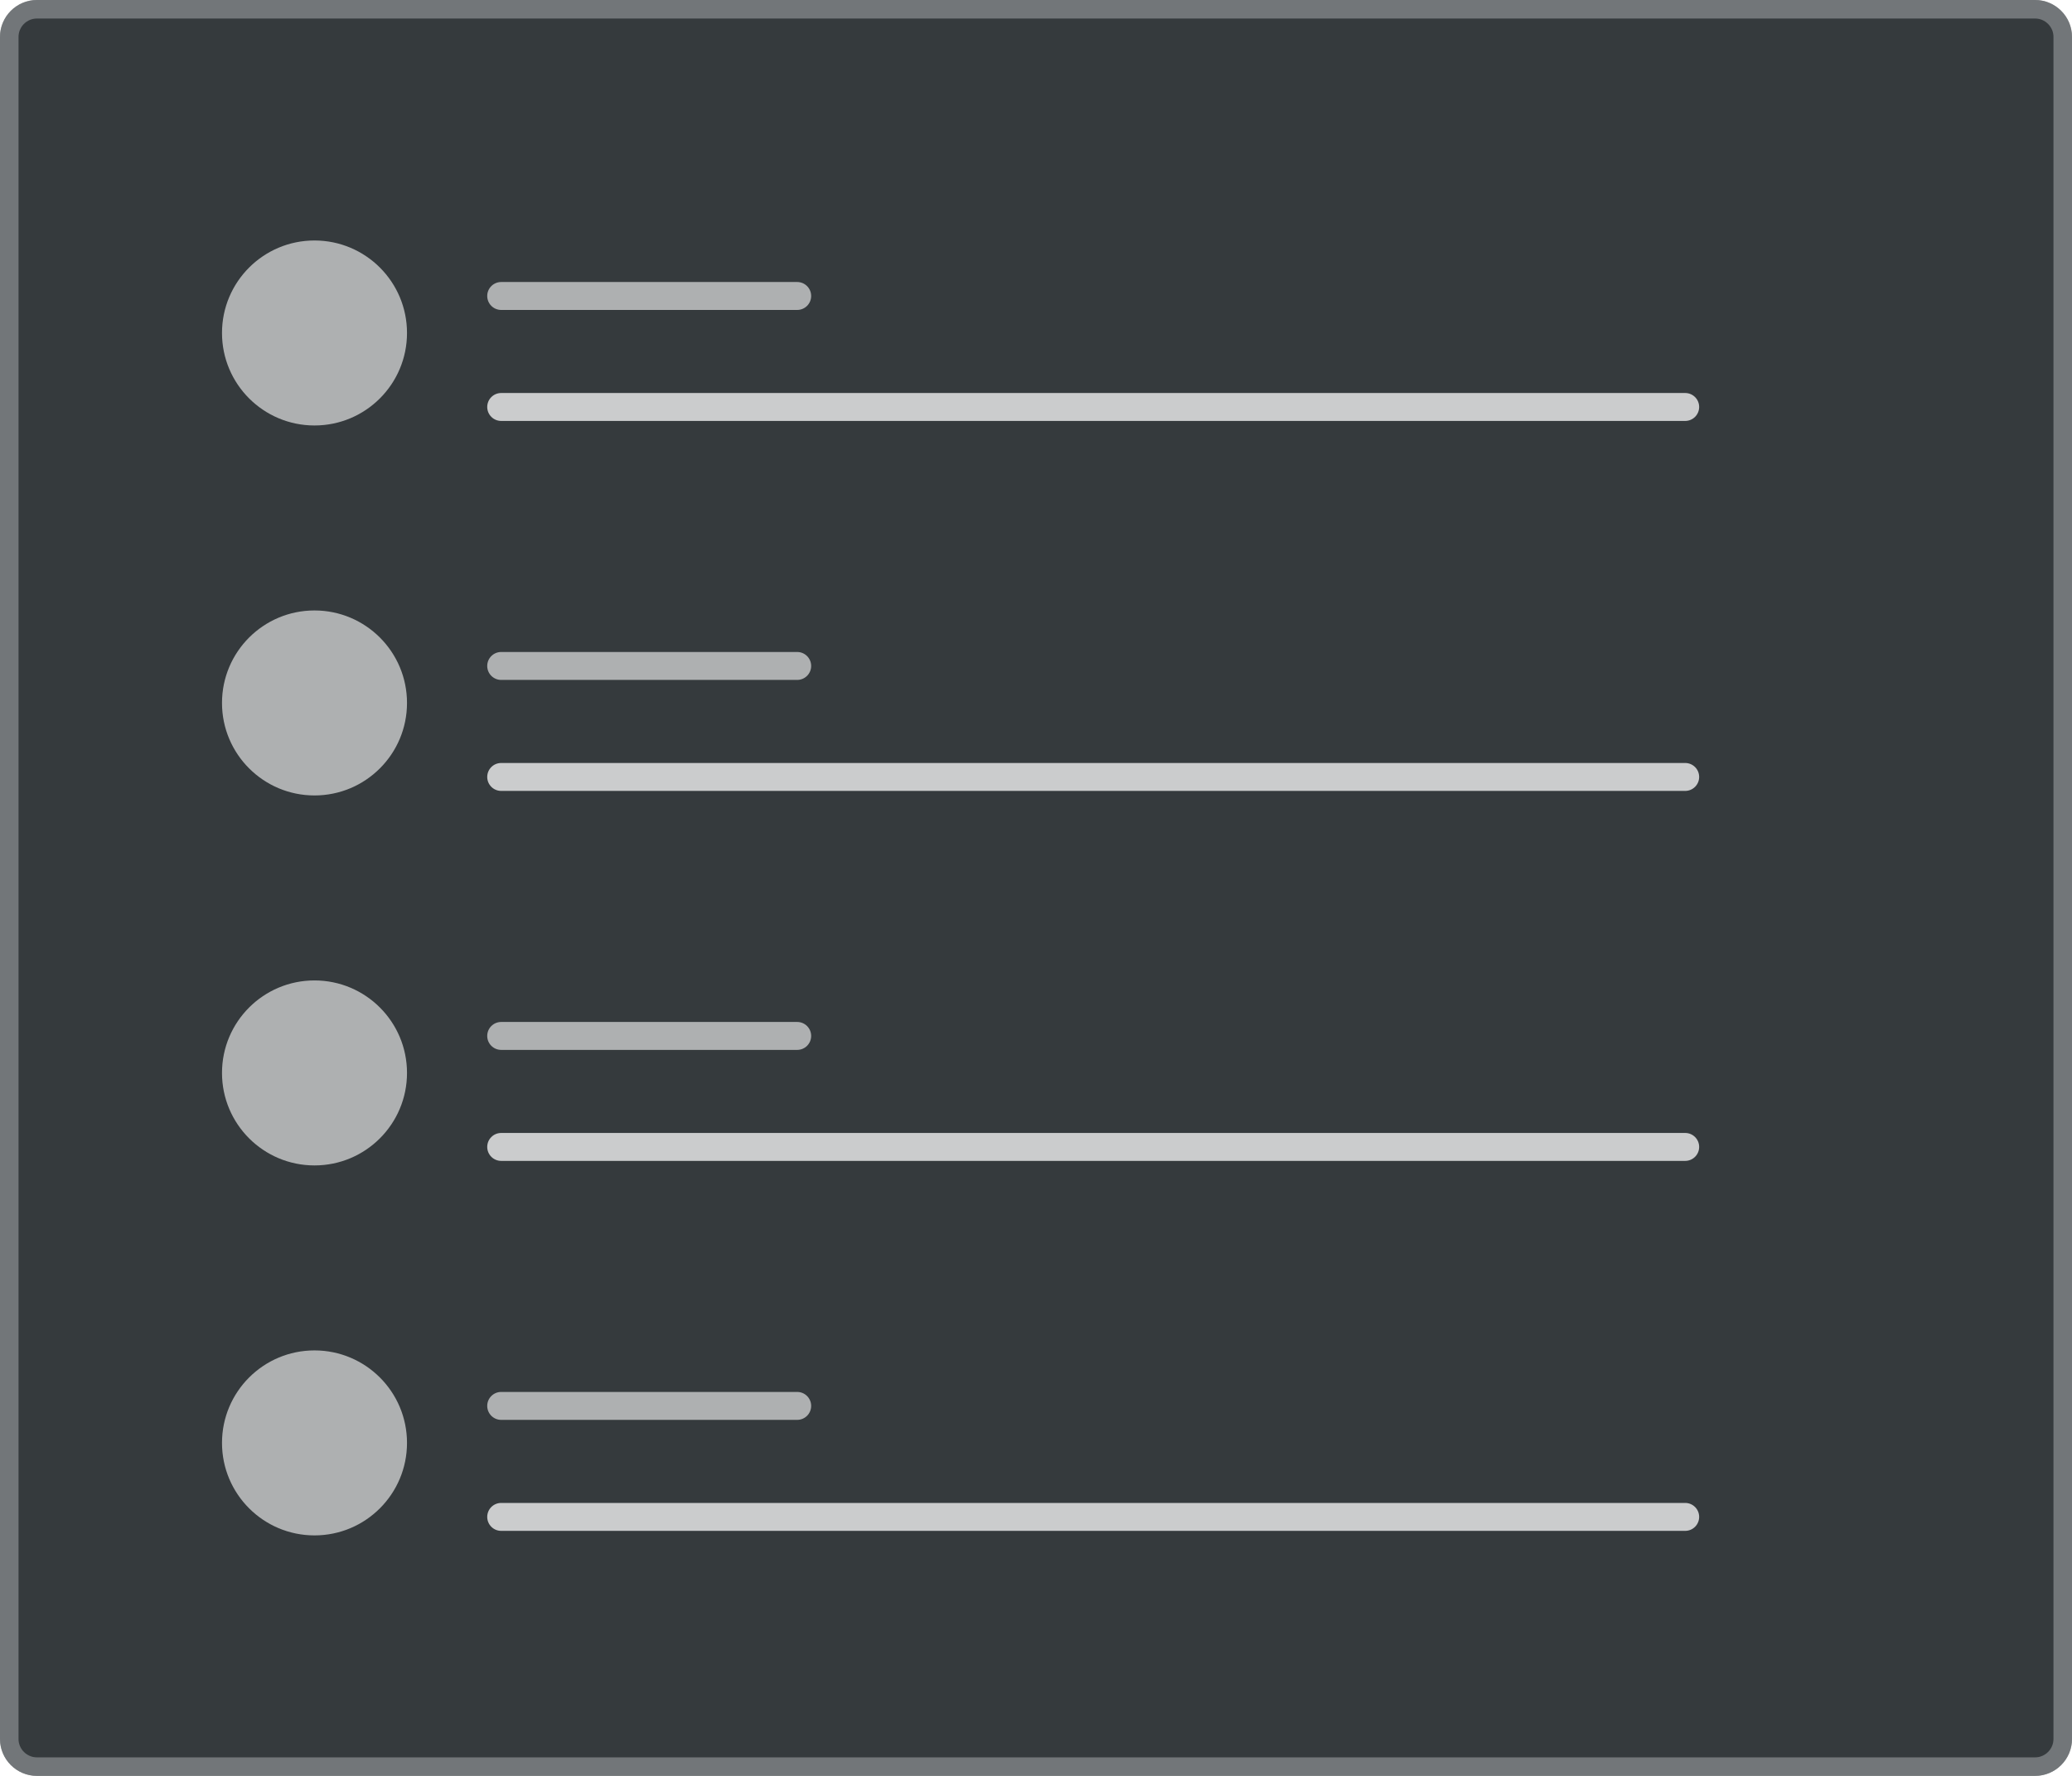
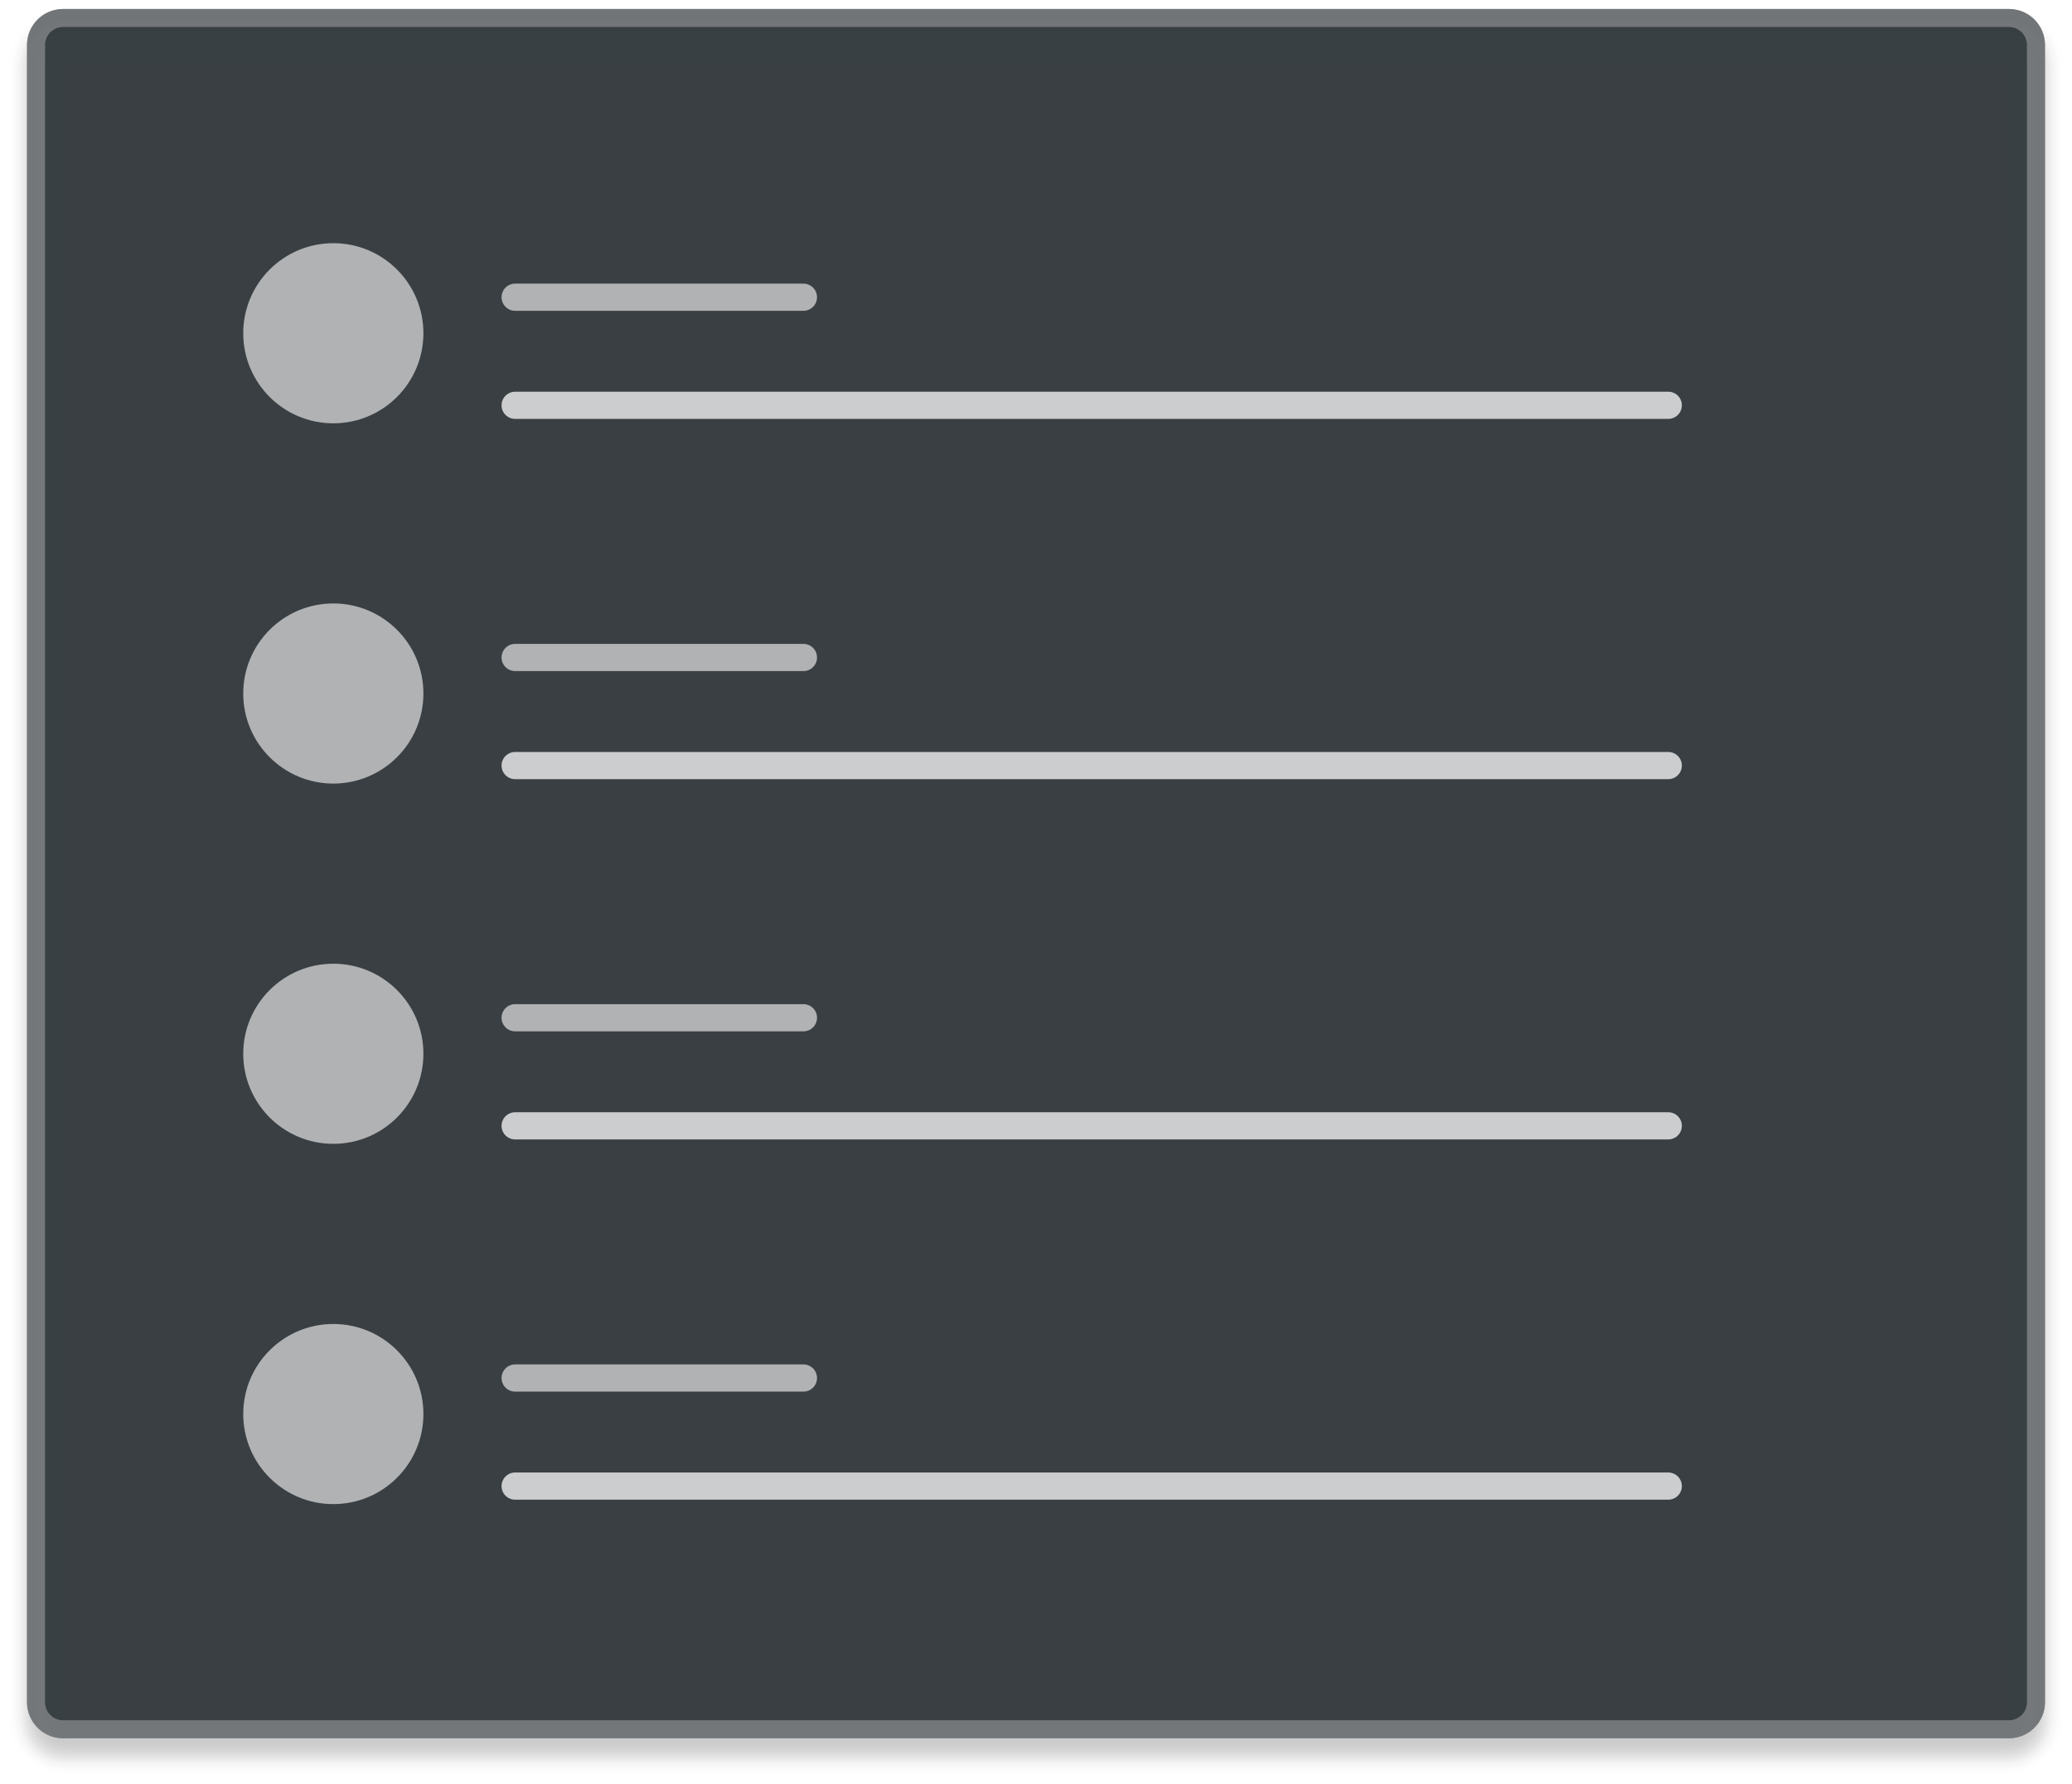
- <svg xmlns="http://www.w3.org/2000/svg" width="112" height="96" viewBox="0 0 112 96">
-   <g id="Ilustración_list_Mod._Dark" data-name="Ilustración list Mod. Dark" transform="translate(-4041 -90)">
+ <svg xmlns="http://www.w3.org/2000/svg" width="115" height="99" viewBox="0 0 115 99">
+   <defs>
+     <filter id="Rectángulo_121212" x="0" y="0" width="115" height="99" filterUnits="userSpaceOnUse">
+       <feOffset dy="1" input="SourceAlpha" />
+       <feGaussianBlur stdDeviation="0.5" result="blur" />
+       <feFlood flood-opacity="0.161" />
+       <feComposite operator="in" in2="blur" />
+       <feComposite in="SourceGraphic" />
+     </filter>
+     <filter id="Rectángulo_W16_" x="0" y="0" width="115" height="99" filterUnits="userSpaceOnUse">
+       <feOffset dy="1" input="SourceAlpha" />
+       <feGaussianBlur stdDeviation="0.5" result="blur-2" />
+       <feFlood flood-opacity="0.161" />
+       <feComposite operator="in" in2="blur-2" />
+       <feComposite in="SourceGraphic" />
+     </filter>
+     <filter id="Rectángulo_BC6_" x="0" y="0" width="115" height="99" filterUnits="userSpaceOnUse">
+       <feOffset dy="1" input="SourceAlpha" />
+       <feGaussianBlur stdDeviation="0.5" result="blur-3" />
+       <feFlood flood-opacity="0.161" />
+       <feComposite operator="in" in2="blur-3" />
+       <feComposite in="SourceGraphic" />
+     </filter>
+   </defs>
+   <g id="Ilustración_list_Mod._Dark" data-name="Ilustración list Mod. Dark" transform="translate(-4039.5 -89.5)">
    <g id="Ilustracion_List" data-name="Ilustracion List" transform="translate(3017 -93)">
      <g id="BG">
-         <rect id="Rectángulo_121212" data-name="Rectángulo #121212" width="112" height="96" rx="2" transform="translate(1024 183)" fill="#121212" />
-         <path id="Rectángulo_121212_-_Contorno" data-name="Rectángulo #121212 - Contorno" d="M2,1A1,1,0,0,0,1,2V94a1,1,0,0,0,1,1H110a1,1,0,0,0,1-1V2a1,1,0,0,0-1-1H2M2,0H110a2,2,0,0,1,2,2V94a2,2,0,0,1-2,2H2a2,2,0,0,1-2-2V2A2,2,0,0,1,2,0Z" transform="translate(1024 183)" fill="rgba(255,255,255,0.12)" />
-         <rect id="Rectángulo_W16_" data-name="Rectángulo W16%" width="112" height="96" rx="2" transform="translate(1024 183)" fill="rgba(255,255,255,0.16)" />
-         <path id="Rectángulo_W16_-_Contorno" data-name="Rectángulo W16% - Contorno" d="M2,1A1,1,0,0,0,1,2V94a1,1,0,0,0,1,1H110a1,1,0,0,0,1-1V2a1,1,0,0,0-1-1H2M2,0H110a2,2,0,0,1,2,2V94a2,2,0,0,1-2,2H2a2,2,0,0,1-2-2V2A2,2,0,0,1,2,0Z" transform="translate(1024 183)" fill="rgba(255,255,255,0.12)" />
-         <rect id="Rectángulo_BC6_" data-name="Rectángulo BC6%" width="112" height="96" rx="2" transform="translate(1024 183)" fill="rgba(20,100,165,0.06)" />
-         <path id="Rectángulo_BC6_-_Contorno" data-name="Rectángulo BC6% - Contorno" d="M2,1A1,1,0,0,0,1,2V94a1,1,0,0,0,1,1H110a1,1,0,0,0,1-1V2a1,1,0,0,0-1-1H2M2,0H110a2,2,0,0,1,2,2V94a2,2,0,0,1-2,2H2a2,2,0,0,1-2-2V2A2,2,0,0,1,2,0Z" transform="translate(1024 183)" fill="rgba(255,255,255,0.12)" />
+         <g transform="matrix(1, 0, 0, 1, 1022.5, 182.5)" filter="url(#Rectángulo_121212)">
+           <g id="Rectángulo_121212-2" data-name="Rectángulo #121212" transform="translate(1.5 0.5)" fill="#121212" stroke="rgba(255,255,255,0.12)" stroke-width="1">
+             <rect width="112" height="96" rx="2" stroke="none" />
+             <rect x="0.5" y="0.5" width="111" height="95" rx="1.5" fill="none" />
+           </g>
+         </g>
+         <g transform="matrix(1, 0, 0, 1, 1022.5, 182.5)" filter="url(#Rectángulo_W16_)">
+           <g id="Rectángulo_W16_2" data-name="Rectángulo W16%" transform="translate(1.5 0.5)" fill="rgba(255,255,255,0.16)" stroke="rgba(255,255,255,0.12)" stroke-width="1">
+             <rect width="112" height="96" rx="2" stroke="none" />
+             <rect x="0.5" y="0.5" width="111" height="95" rx="1.5" fill="none" />
+           </g>
+         </g>
+         <g transform="matrix(1, 0, 0, 1, 1022.5, 182.5)" filter="url(#Rectángulo_BC6_)">
+           <g id="Rectángulo_BC6_2" data-name="Rectángulo BC6%" transform="translate(1.5 0.5)" fill="rgba(20,100,165,0.06)" stroke="rgba(255,255,255,0.12)" stroke-width="1">
+             <rect width="112" height="96" rx="2" stroke="none" />
+             <rect x="0.5" y="0.5" width="111" height="95" rx="1.5" fill="none" />
+           </g>
+         </g>
      </g>
    </g>
    <g id="Grupo_3986" data-name="Grupo 3986" transform="translate(131 4)">
      <g id="item1" transform="translate(2907.091 -96)">
-         <path id="Trazado_7092" data-name="Trazado 7092" d="M18899.145,195.755h-64a.755.755,0,1,1,0-1.51h64a.755.755,0,1,1,0,1.51Z" transform="translate(-17805.145 9)" fill="rgba(255,255,255,0.74)" />
-         <path id="Trazado_7091" data-name="Trazado 7091" d="M18851.145,195.755h-16a.755.755,0,1,1,0-1.51h16a.755.755,0,1,1,0,1.51Z" transform="translate(-17805.145 3)" fill="rgba(255,255,255,0.6)" />
+         <path id="Trazado_7092" data-name="Trazado 7092" d="M18835.145,195h64" transform="translate(-17805.145 9)" fill="none" stroke="rgba(255,255,255,0.74)" stroke-linecap="round" stroke-width="1.51" />
+         <path id="Trazado_7091" data-name="Trazado 7091" d="M18835.145,195h16" transform="translate(-17805.145 3)" fill="none" stroke="rgba(255,255,255,0.6)" stroke-linecap="round" stroke-width="1.51" />
        <path id="Trazado_7262" data-name="Trazado 7262" d="M5,0A5,5,0,1,1,0,5,5,5,0,0,1,5,0Z" transform="translate(1014.909 195)" fill="rgba(255,255,255,0.6)" />
      </g>
    </g>
    <g id="Grupo_3987" data-name="Grupo 3987" transform="translate(131 25)">
      <g id="item1-2" data-name="item1" transform="translate(2907.091 -97)">
-         <path id="Trazado_7092-2" data-name="Trazado 7092" d="M18899.145,195.755h-64a.755.755,0,1,1,0-1.51h64a.755.755,0,1,1,0,1.51Z" transform="translate(-17805.145 9)" fill="rgba(255,255,255,0.74)" />
-         <path id="Trazado_7091-2" data-name="Trazado 7091" d="M18851.145,195.755h-16a.755.755,0,1,1,0-1.51h16a.755.755,0,1,1,0,1.51Z" transform="translate(-17805.145 3)" fill="rgba(255,255,255,0.6)" />
+         <path id="Trazado_7092-2" data-name="Trazado 7092" d="M18835.145,195h64" transform="translate(-17805.145 9)" fill="none" stroke="rgba(255,255,255,0.74)" stroke-linecap="round" stroke-width="1.51" />
+         <path id="Trazado_7091-2" data-name="Trazado 7091" d="M18835.145,195h16" transform="translate(-17805.145 3)" fill="none" stroke="rgba(255,255,255,0.6)" stroke-linecap="round" stroke-width="1.51" />
        <path id="Trazado_7262-2" data-name="Trazado 7262" d="M5,0A5,5,0,1,1,0,5,5,5,0,0,1,5,0Z" transform="translate(1014.909 195)" fill="rgba(255,255,255,0.6)" />
      </g>
    </g>
    <g id="Grupo_3988" data-name="Grupo 3988" transform="translate(131 44)">
      <g id="item1-3" data-name="item1" transform="translate(2907.091 -96)">
-         <path id="Trazado_7092-3" data-name="Trazado 7092" d="M18899.145,195.755h-64a.755.755,0,1,1,0-1.51h64a.755.755,0,1,1,0,1.51Z" transform="translate(-17805.145 9)" fill="rgba(255,255,255,0.74)" />
-         <path id="Trazado_7091-3" data-name="Trazado 7091" d="M18851.145,195.755h-16a.755.755,0,1,1,0-1.51h16a.755.755,0,1,1,0,1.51Z" transform="translate(-17805.145 3)" fill="rgba(255,255,255,0.6)" />
+         <path id="Trazado_7092-3" data-name="Trazado 7092" d="M18835.145,195h64" transform="translate(-17805.145 9)" fill="none" stroke="rgba(255,255,255,0.74)" stroke-linecap="round" stroke-width="1.51" />
+         <path id="Trazado_7091-3" data-name="Trazado 7091" d="M18835.145,195h16" transform="translate(-17805.145 3)" fill="none" stroke="rgba(255,255,255,0.6)" stroke-linecap="round" stroke-width="1.51" />
        <path id="Trazado_7262-3" data-name="Trazado 7262" d="M5,0A5,5,0,1,1,0,5,5,5,0,0,1,5,0Z" transform="translate(1014.909 195)" fill="rgba(255,255,255,0.6)" />
      </g>
    </g>
    <g id="Grupo_3989" data-name="Grupo 3989" transform="translate(131 64)">
      <g id="item1-4" data-name="item1" transform="translate(2907.091 -96)">
-         <path id="Trazado_7092-4" data-name="Trazado 7092" d="M18899.145,195.755h-64a.755.755,0,1,1,0-1.51h64a.755.755,0,1,1,0,1.51Z" transform="translate(-17805.145 9)" fill="rgba(255,255,255,0.74)" />
-         <path id="Trazado_7091-4" data-name="Trazado 7091" d="M18851.145,195.755h-16a.755.755,0,1,1,0-1.51h16a.755.755,0,1,1,0,1.51Z" transform="translate(-17805.145 3)" fill="rgba(255,255,255,0.6)" />
+         <path id="Trazado_7092-4" data-name="Trazado 7092" d="M18835.145,195h64" transform="translate(-17805.145 9)" fill="none" stroke="rgba(255,255,255,0.74)" stroke-linecap="round" stroke-width="1.51" />
+         <path id="Trazado_7091-4" data-name="Trazado 7091" d="M18835.145,195h16" transform="translate(-17805.145 3)" fill="none" stroke="rgba(255,255,255,0.6)" stroke-linecap="round" stroke-width="1.51" />
        <path id="Trazado_7262-4" data-name="Trazado 7262" d="M5,0A5,5,0,1,1,0,5,5,5,0,0,1,5,0Z" transform="translate(1014.909 195)" fill="rgba(255,255,255,0.6)" />
      </g>
    </g>
  </g>
</svg>
